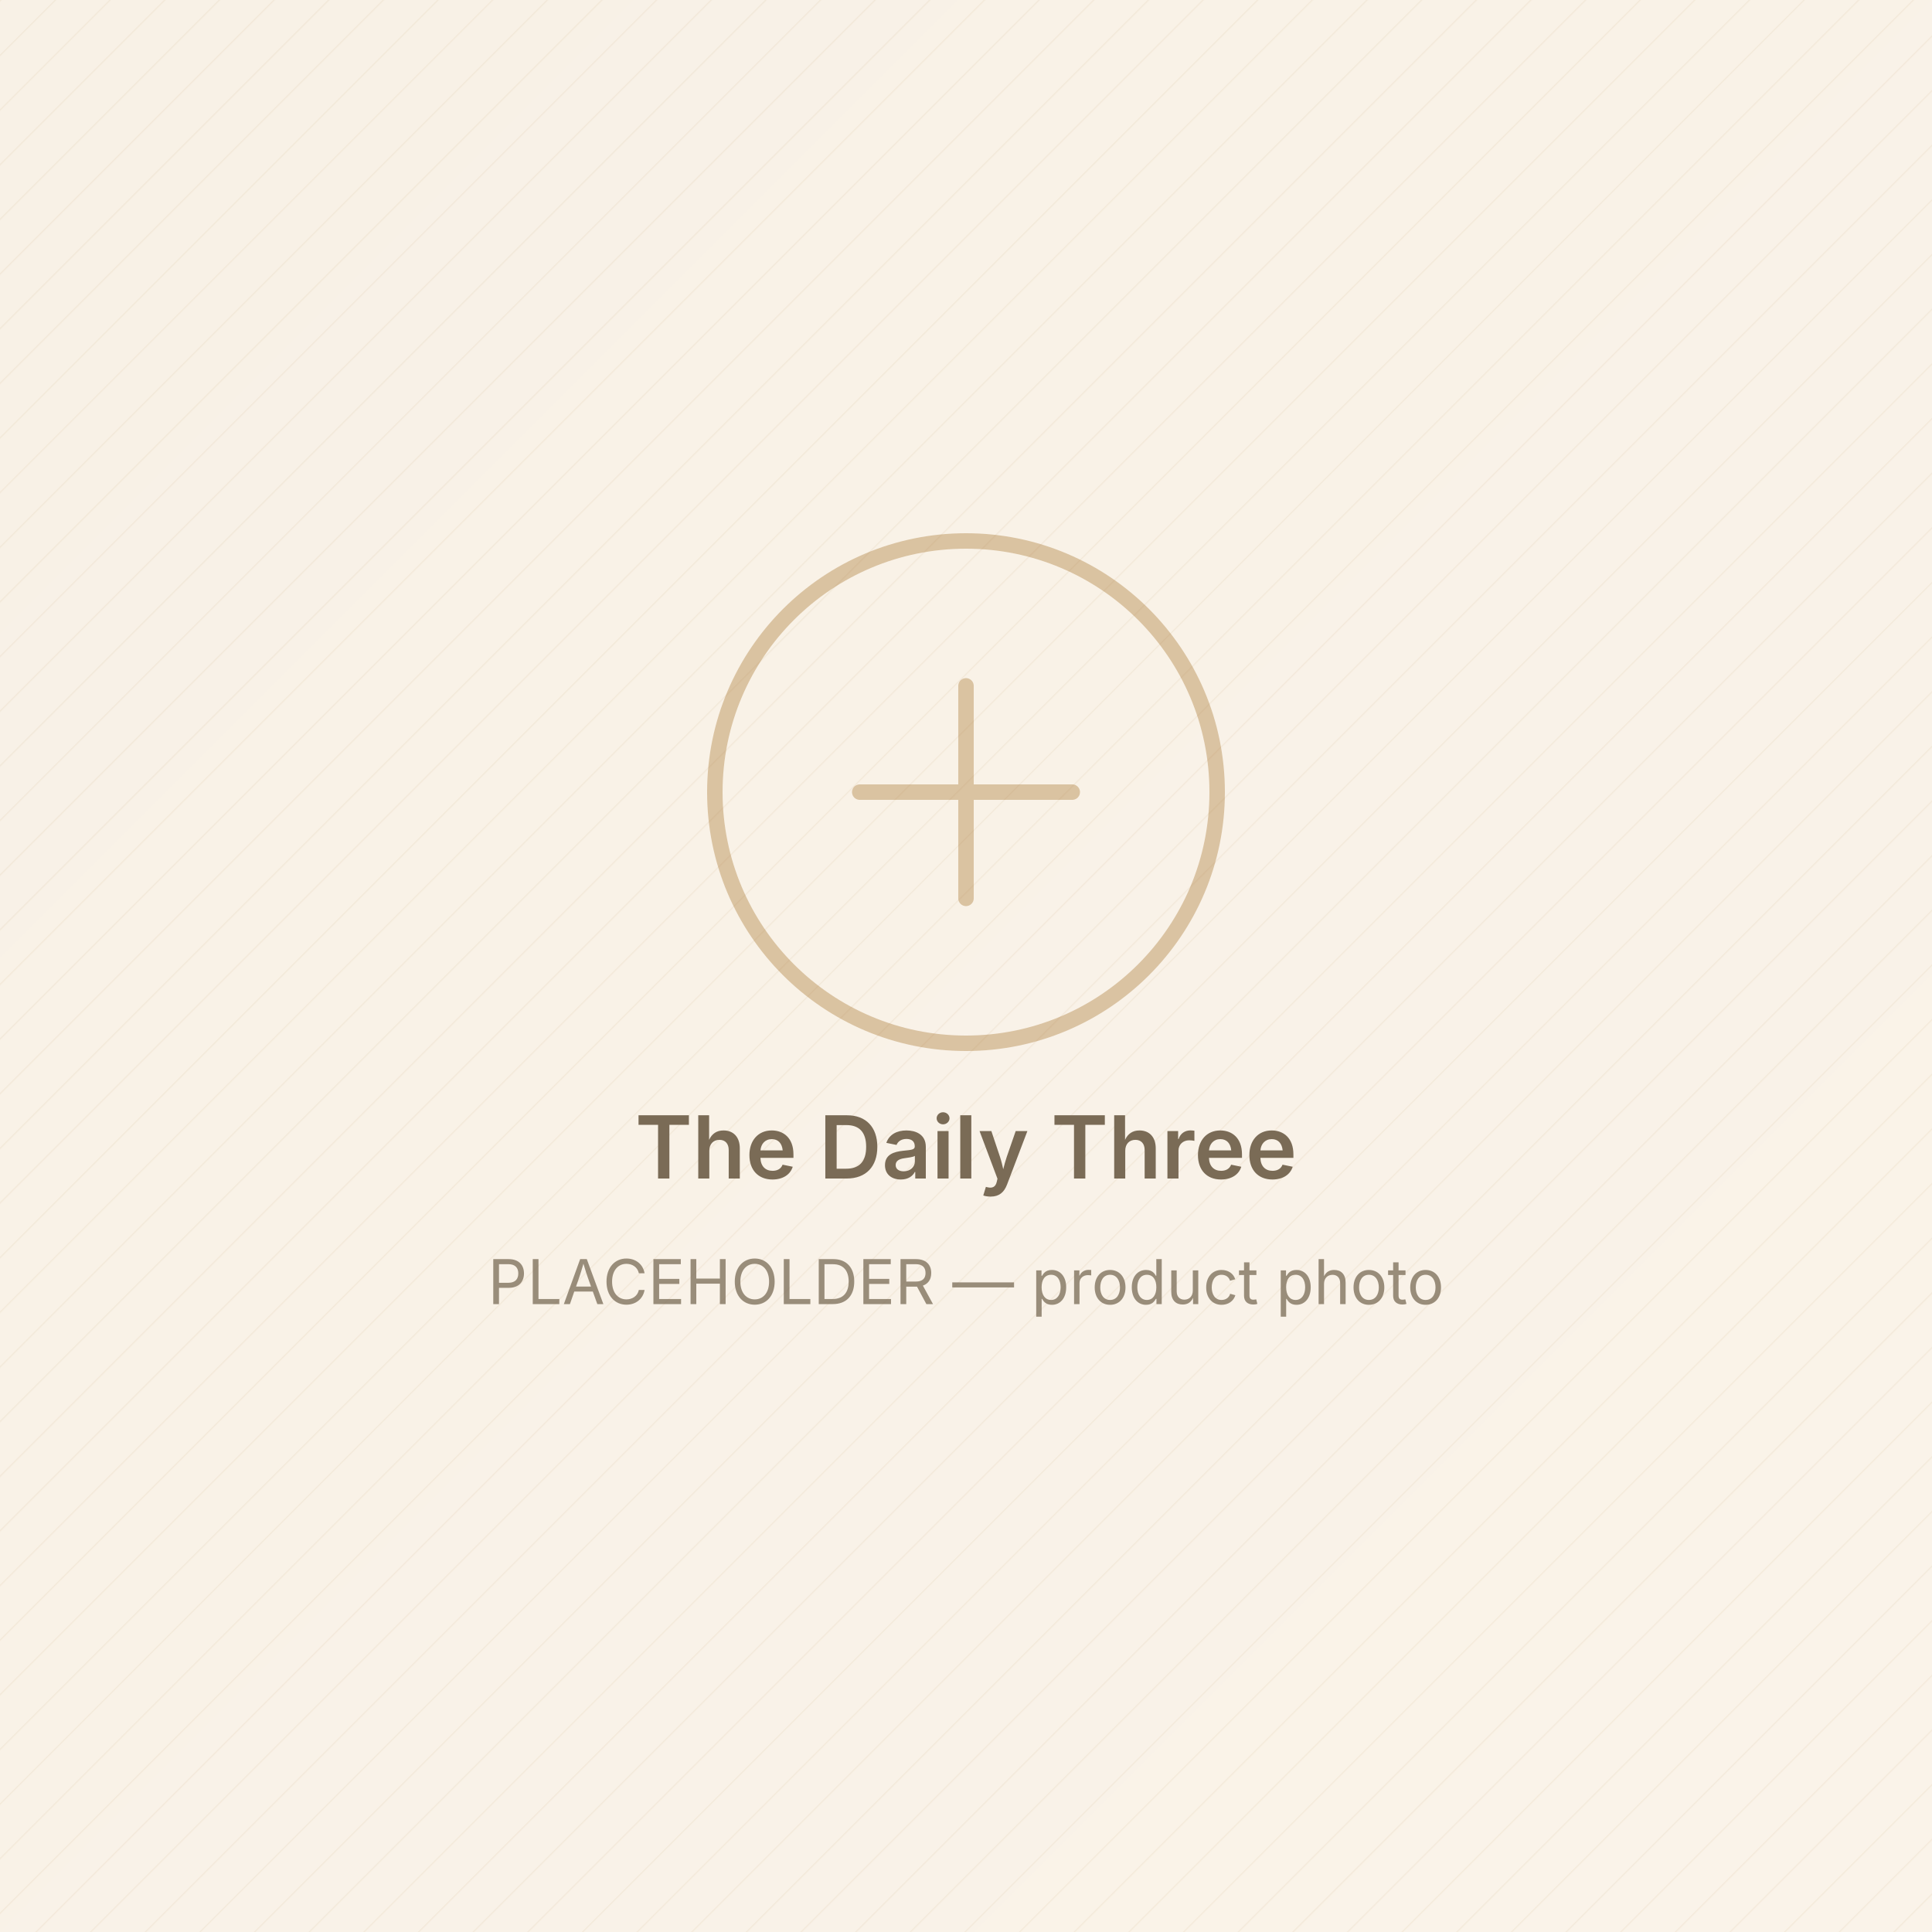
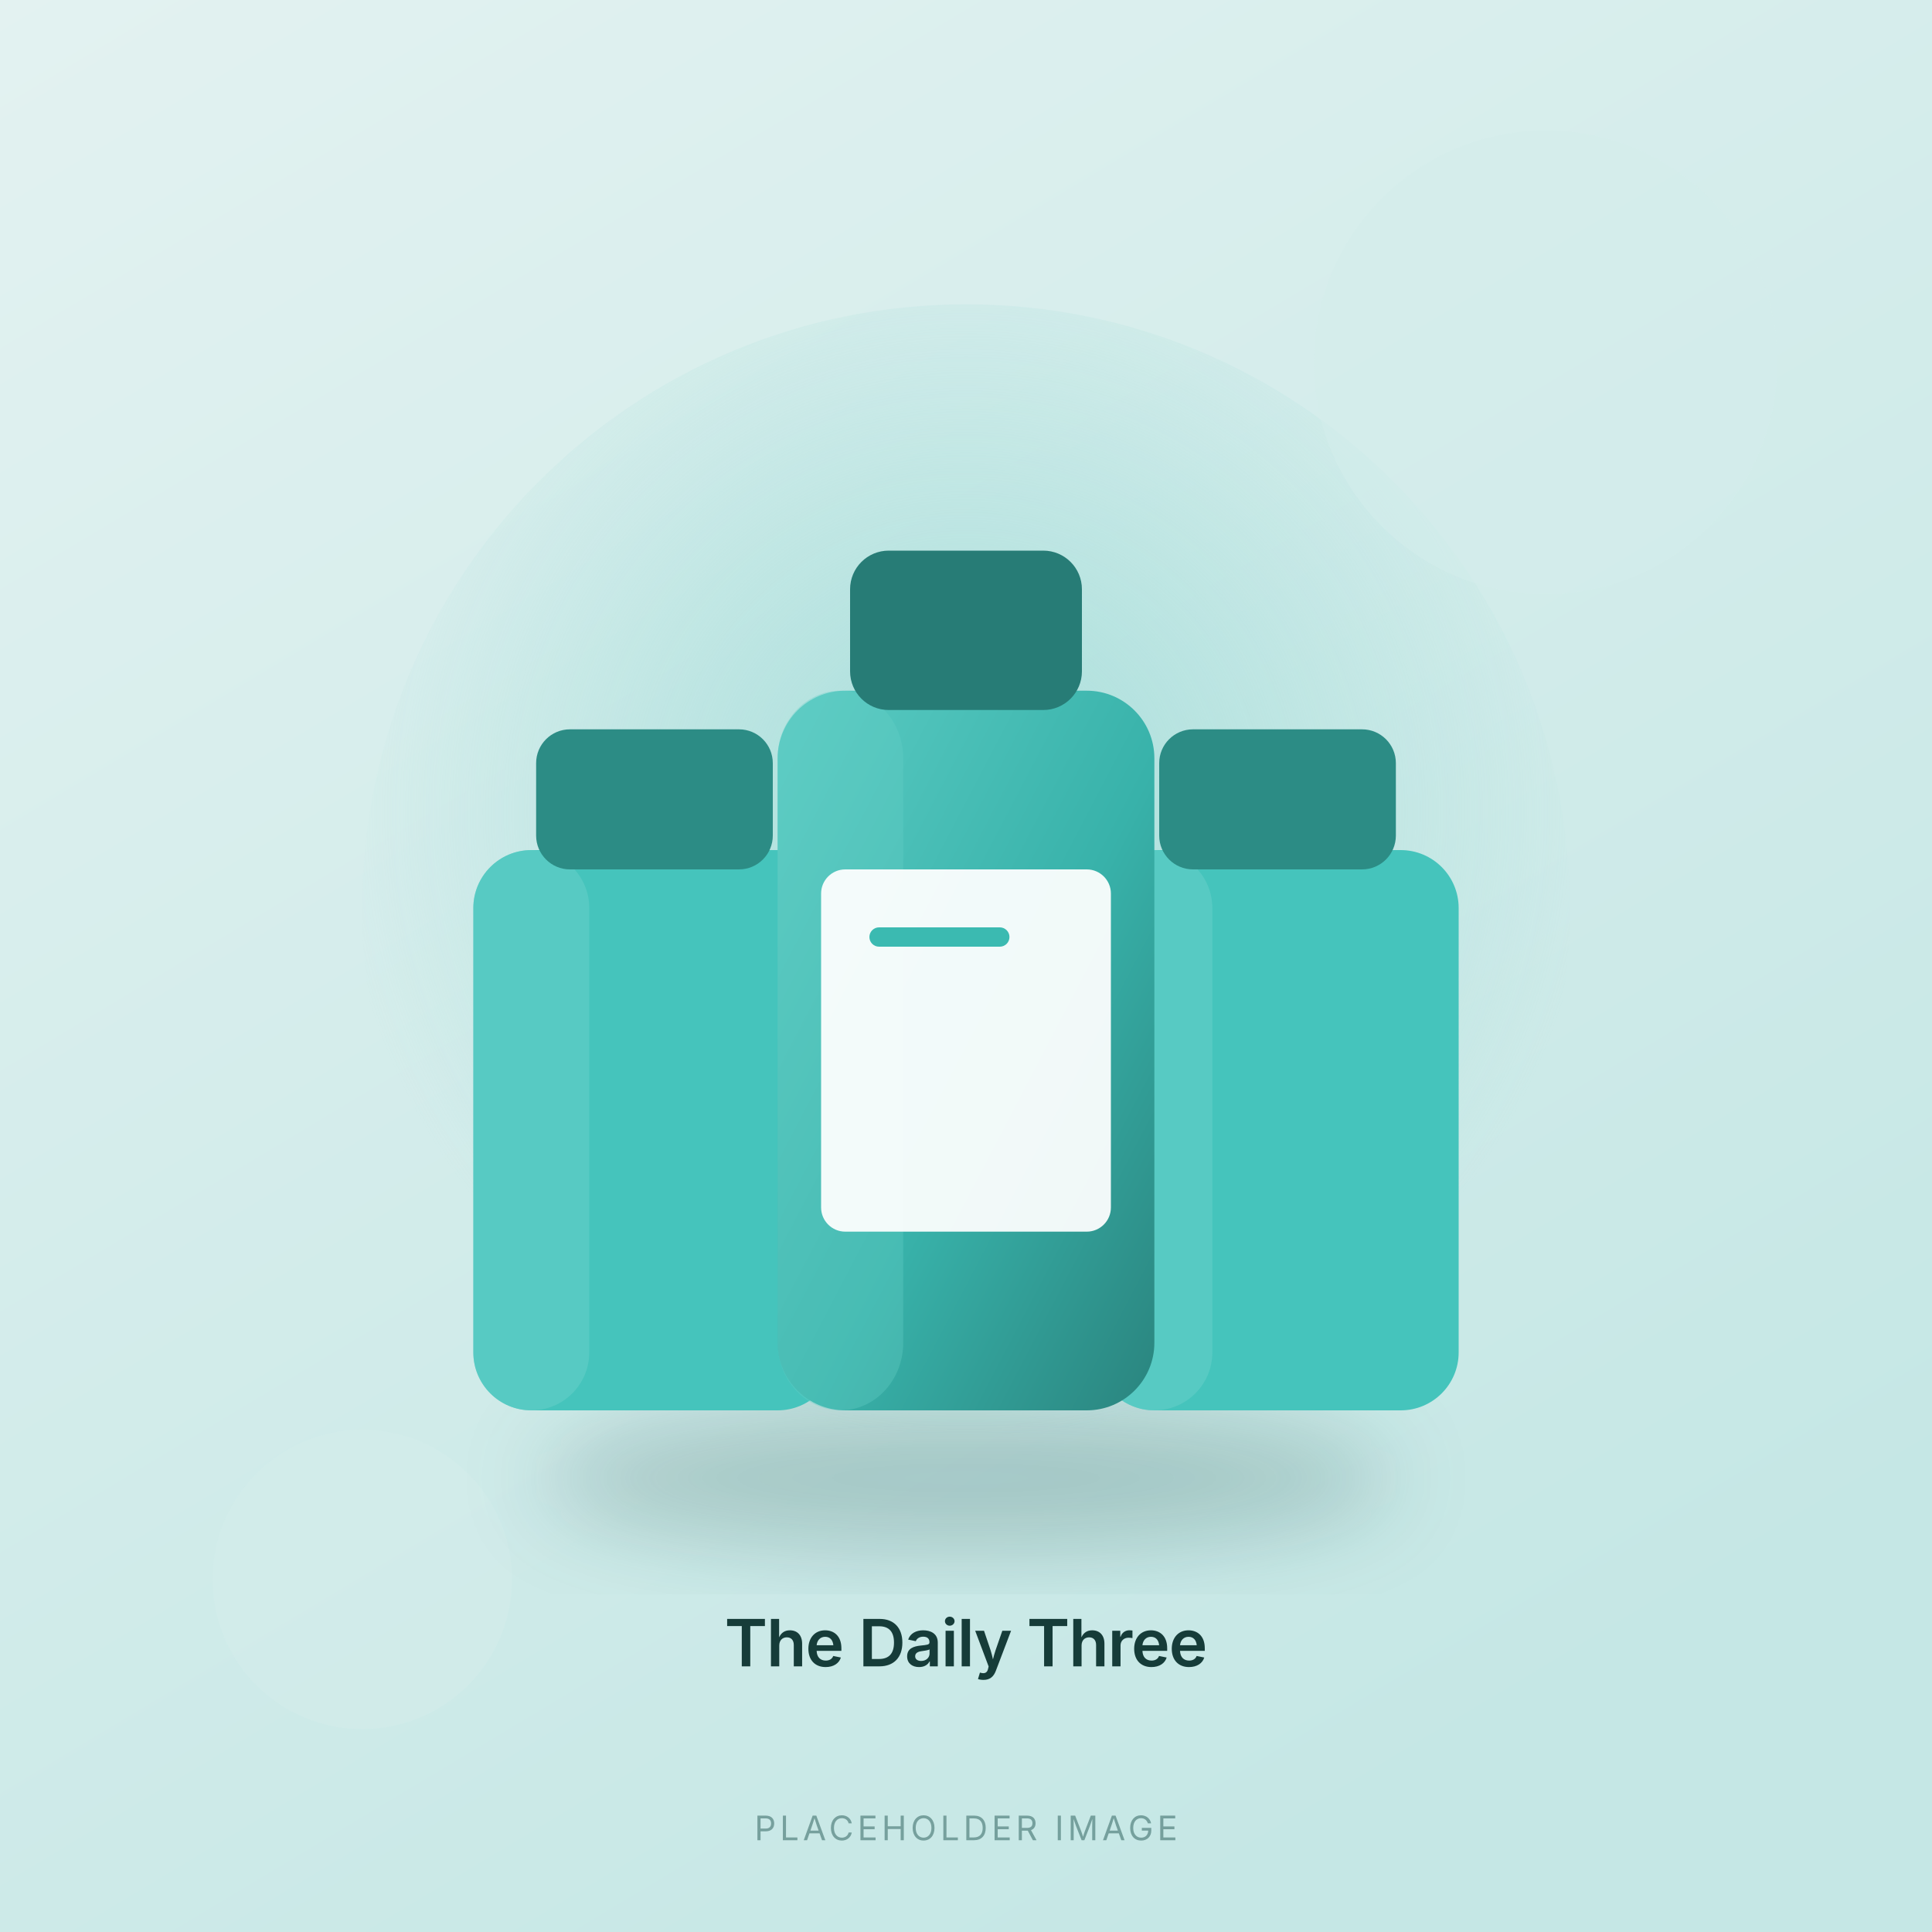
<svg xmlns="http://www.w3.org/2000/svg" viewBox="0 0 800 800" width="800" height="800" role="img" aria-label="The Daily Three">
  <defs>
-     <linearGradient id="g" x1="0" y1="0" x2="1" y2="1">
-       <stop offset="0%" stop-color="#f8f1e6" />
-       <stop offset="100%" stop-color="#faf3e9" />
+     <linearGradient id="bg" x1="0" y1="0" x2="0.6" y2="1">
+       <stop offset="0%" stop-color="hsl(175.884 38% 92%)" />
+       <stop offset="100%" stop-color="hsl(175.884 42% 84%)" />
    </linearGradient>
-     <pattern id="hatch" width="16" height="16" patternUnits="userSpaceOnUse" patternTransform="rotate(45)">
-       <line x1="0" y1="0" x2="0" y2="16" stroke="#a06a1f" stroke-width="1" opacity="0.07" />
-     </pattern>
+     <linearGradient id="body" x1="0" y1="0" x2="1" y2="1">
+       <stop offset="0%" stop-color="hsl(175.884 52% 58%)" />
+       <stop offset="55%" stop-color="hsl(175.884 52% 46%)" />
+       <stop offset="100%" stop-color="hsl(175.884 52% 34%)" />
+     </linearGradient>
+     <radialGradient id="halo" cx="50%" cy="42%" r="52%">
+       <stop offset="0%" stop-color="hsl(175.884 46% 76%)" stop-opacity="0.95" />
+       <stop offset="100%" stop-color="hsl(175.884 46% 76%)" stop-opacity="0" />
+     </radialGradient>
+     <filter id="soft" x="-30%" y="-30%" width="160%" height="160%">
+       <feGaussianBlur stdDeviation="18" />
+     </filter>
  </defs>
-   <rect width="800" height="800" fill="url(#g)" />
-   <rect width="800" height="800" fill="url(#hatch)" />
-   <circle cx="400" cy="328" r="104" fill="none" stroke="#a06a1f" stroke-width="6.4" opacity="0.35" />
-   <path d="M 356 328 h 88 M 400 284 v 88" stroke="#a06a1f" stroke-width="6.4" stroke-linecap="round" opacity="0.35" />
-   <text x="400" y="488" text-anchor="middle" font-family="system-ui, -apple-system, Segoe UI, sans-serif" font-size="36" font-weight="600" fill="#7a6b56">
-     The Daily Three
-   </text>
-   <text x="400" y="540" text-anchor="middle" font-family="system-ui, -apple-system, Segoe UI, sans-serif" font-size="25.6" fill="#7a6b56" opacity="0.75">
-     PLACEHOLDER — product photo
-   </text>
+   <rect width="800" height="800" fill="url(#bg)" />
+   <circle cx="400" cy="376" r="250" fill="url(#halo)" />
+   <circle cx="640" cy="150" r="96" fill="hsl(175.884 40% 88%)" opacity="0.55" />
+   <circle cx="150" cy="654" r="62" fill="hsl(175.884 40% 88%)" opacity="0.45" />
+   <ellipse cx="400" cy="612" rx="176" ry="30" fill="hsl(175.884 52% 20%)" opacity="0.22" filter="url(#soft)" />
+   <rect x="196" y="352" width="150" height="232" rx="24" fill="hsl(175.884 52% 52%)" />
+   <rect x="196" y="352" width="48" height="232" rx="24" fill="hsl(175.884 52% 64%)" opacity="0.4" />
+   <rect x="222" y="302" width="98" height="58" rx="14" fill="hsl(175.884 52% 36%)" />
+   <rect x="454" y="352" width="150" height="232" rx="24" fill="hsl(175.884 52% 52%)" />
+   <rect x="454" y="352" width="48" height="232" rx="24" fill="hsl(175.884 52% 64%)" opacity="0.4" />
+   <rect x="480" y="302" width="98" height="58" rx="14" fill="hsl(175.884 52% 36%)" />
+   <rect x="322" y="286" width="156" height="298" rx="28" fill="url(#body)" />
+   <rect x="322" y="286" width="52" height="298" rx="28" fill="hsl(175.884 52% 60%)" opacity="0.35" />
+   <rect x="352" y="228" width="96" height="66" rx="16" fill="hsl(175.884 52% 32%)" />
+   <rect x="340" y="360" width="120" height="150" rx="10" fill="#fff" opacity="0.93" />
+   <rect x="360" y="384" width="58" height="8" rx="4" fill="hsl(175.884 52% 48%)" />
+   <text x="400" y="690" text-anchor="middle" font-family="system-ui, -apple-system, 'Segoe UI', sans-serif" font-size="27" font-weight="600" letter-spacing="-0.4" fill="hsl(175.884 46% 16%)">The Daily Three</text>
+   <text x="400" y="762" text-anchor="middle" font-family="system-ui, -apple-system, 'Segoe UI', sans-serif" font-size="14" letter-spacing="1.6" fill="hsl(175.884 42% 24%)" opacity="0.5">PLACEHOLDER IMAGE</text>
</svg>
